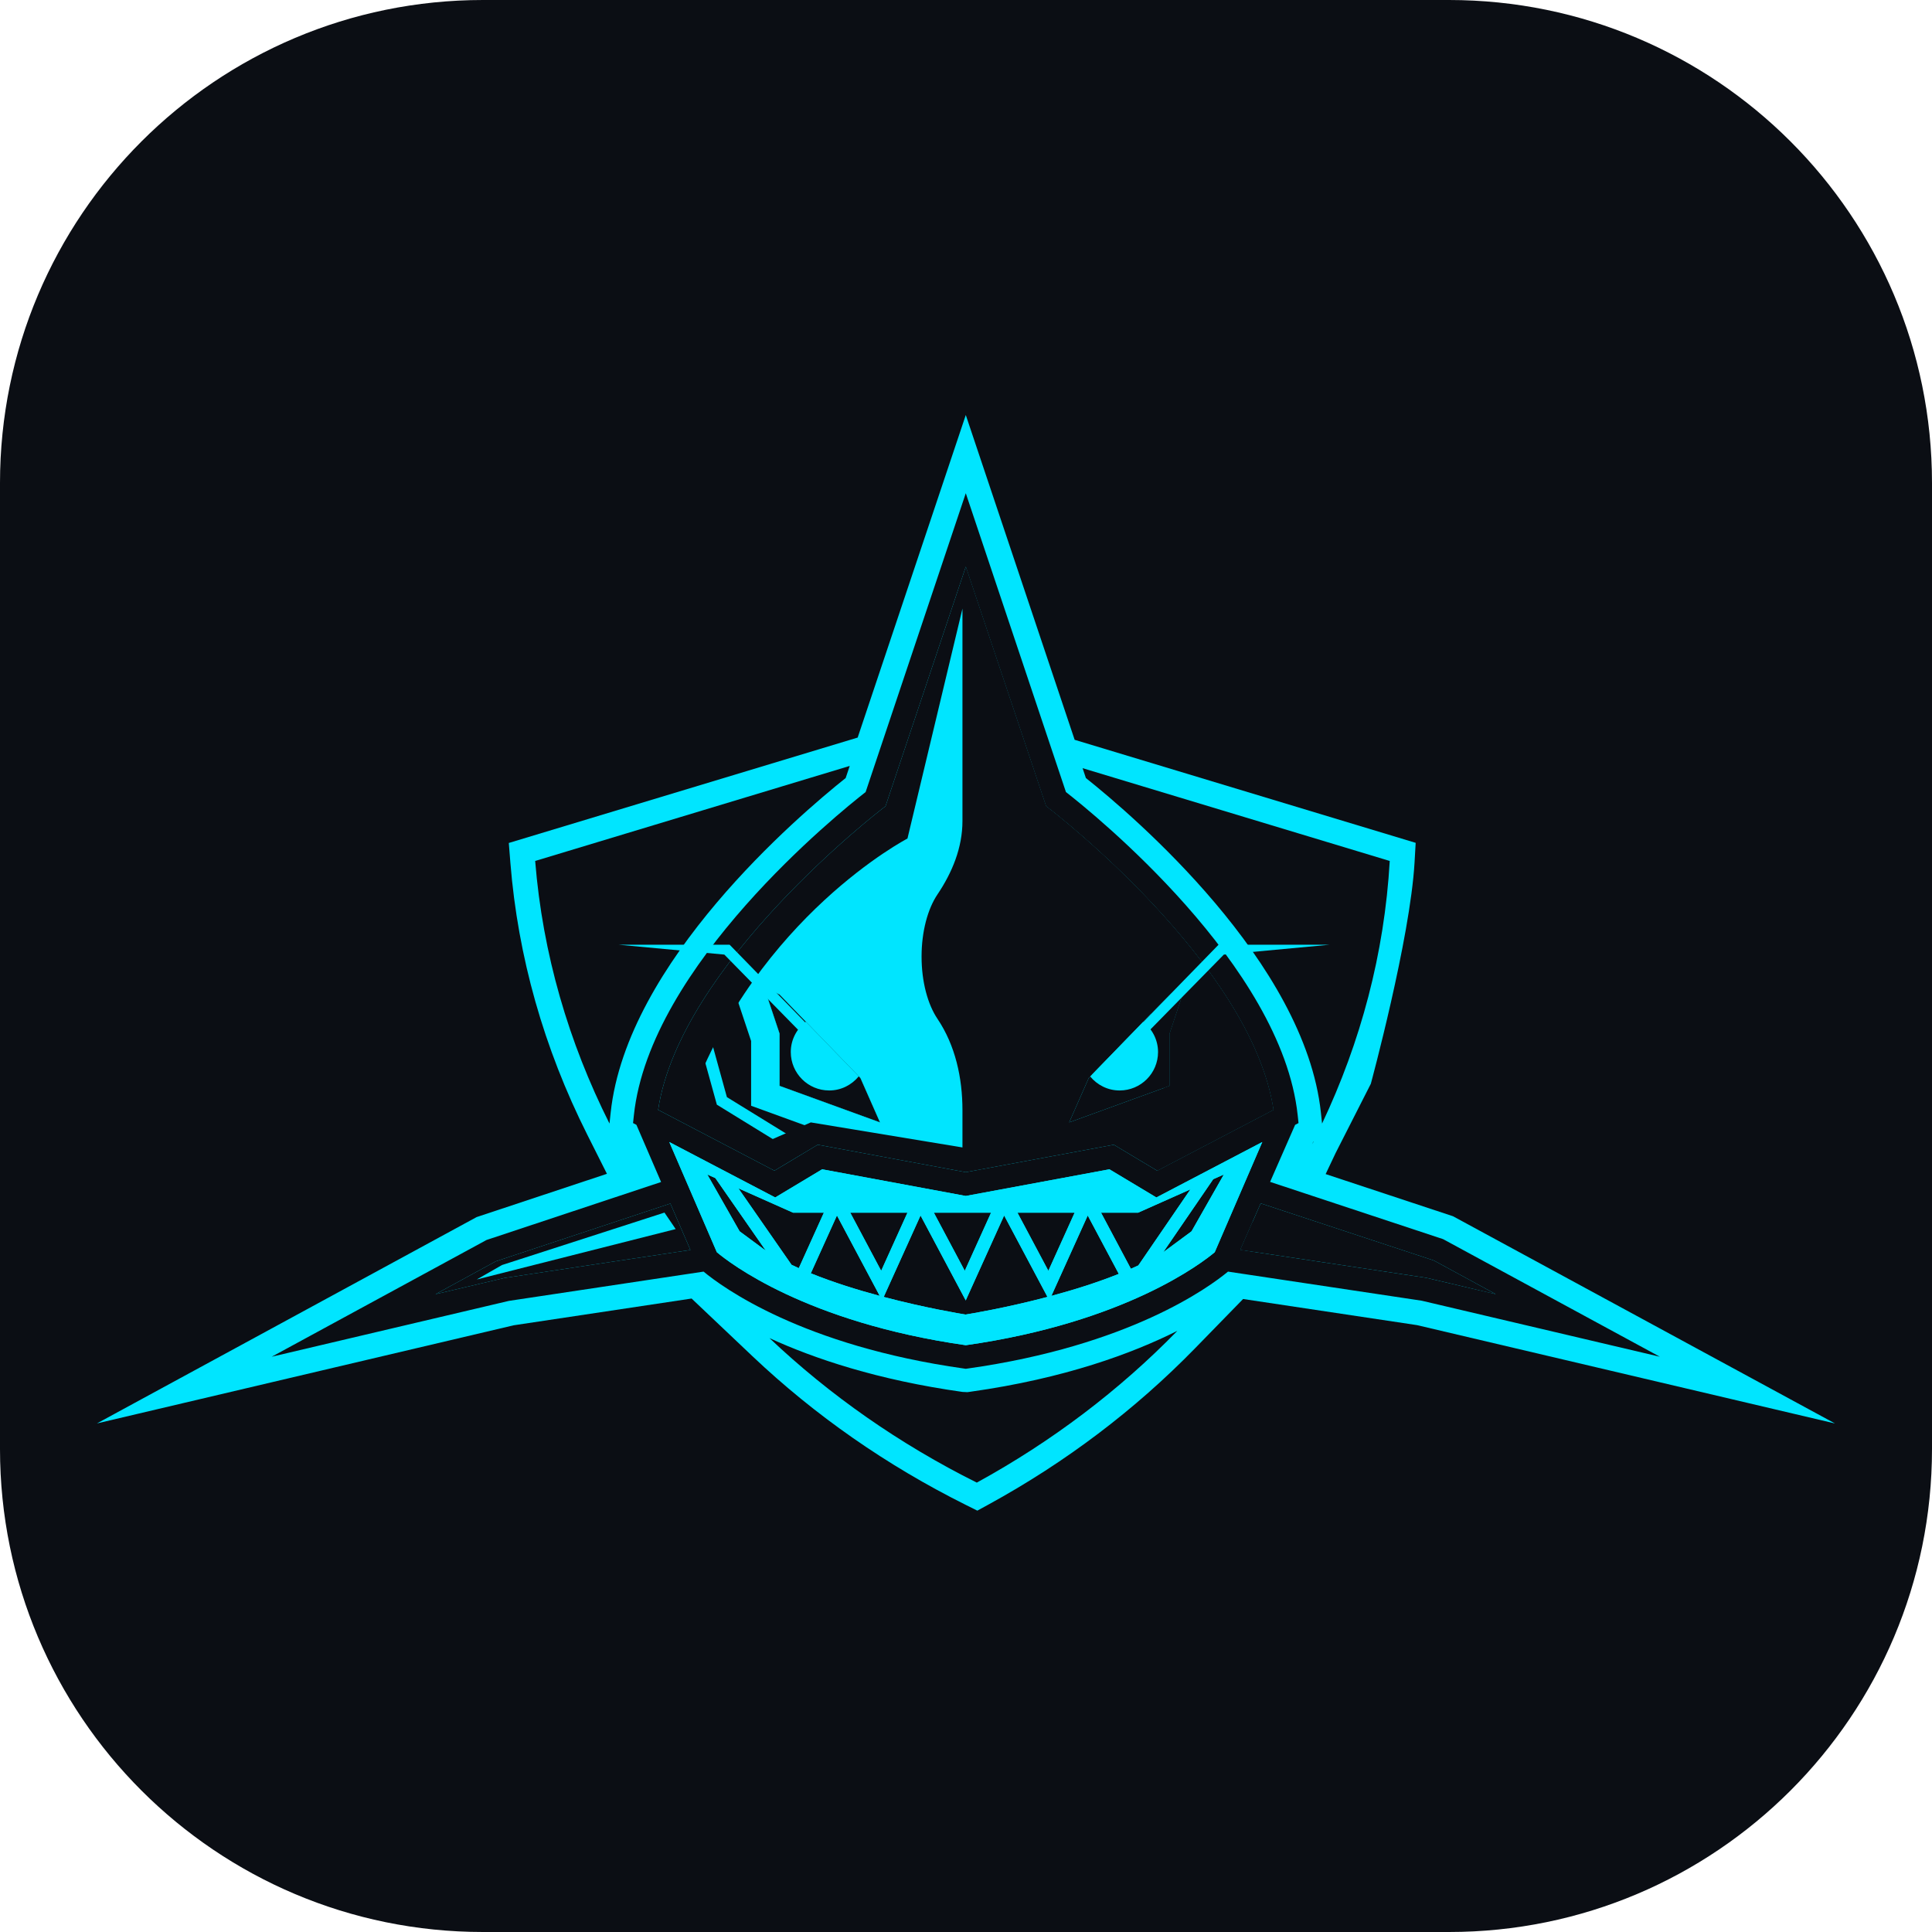
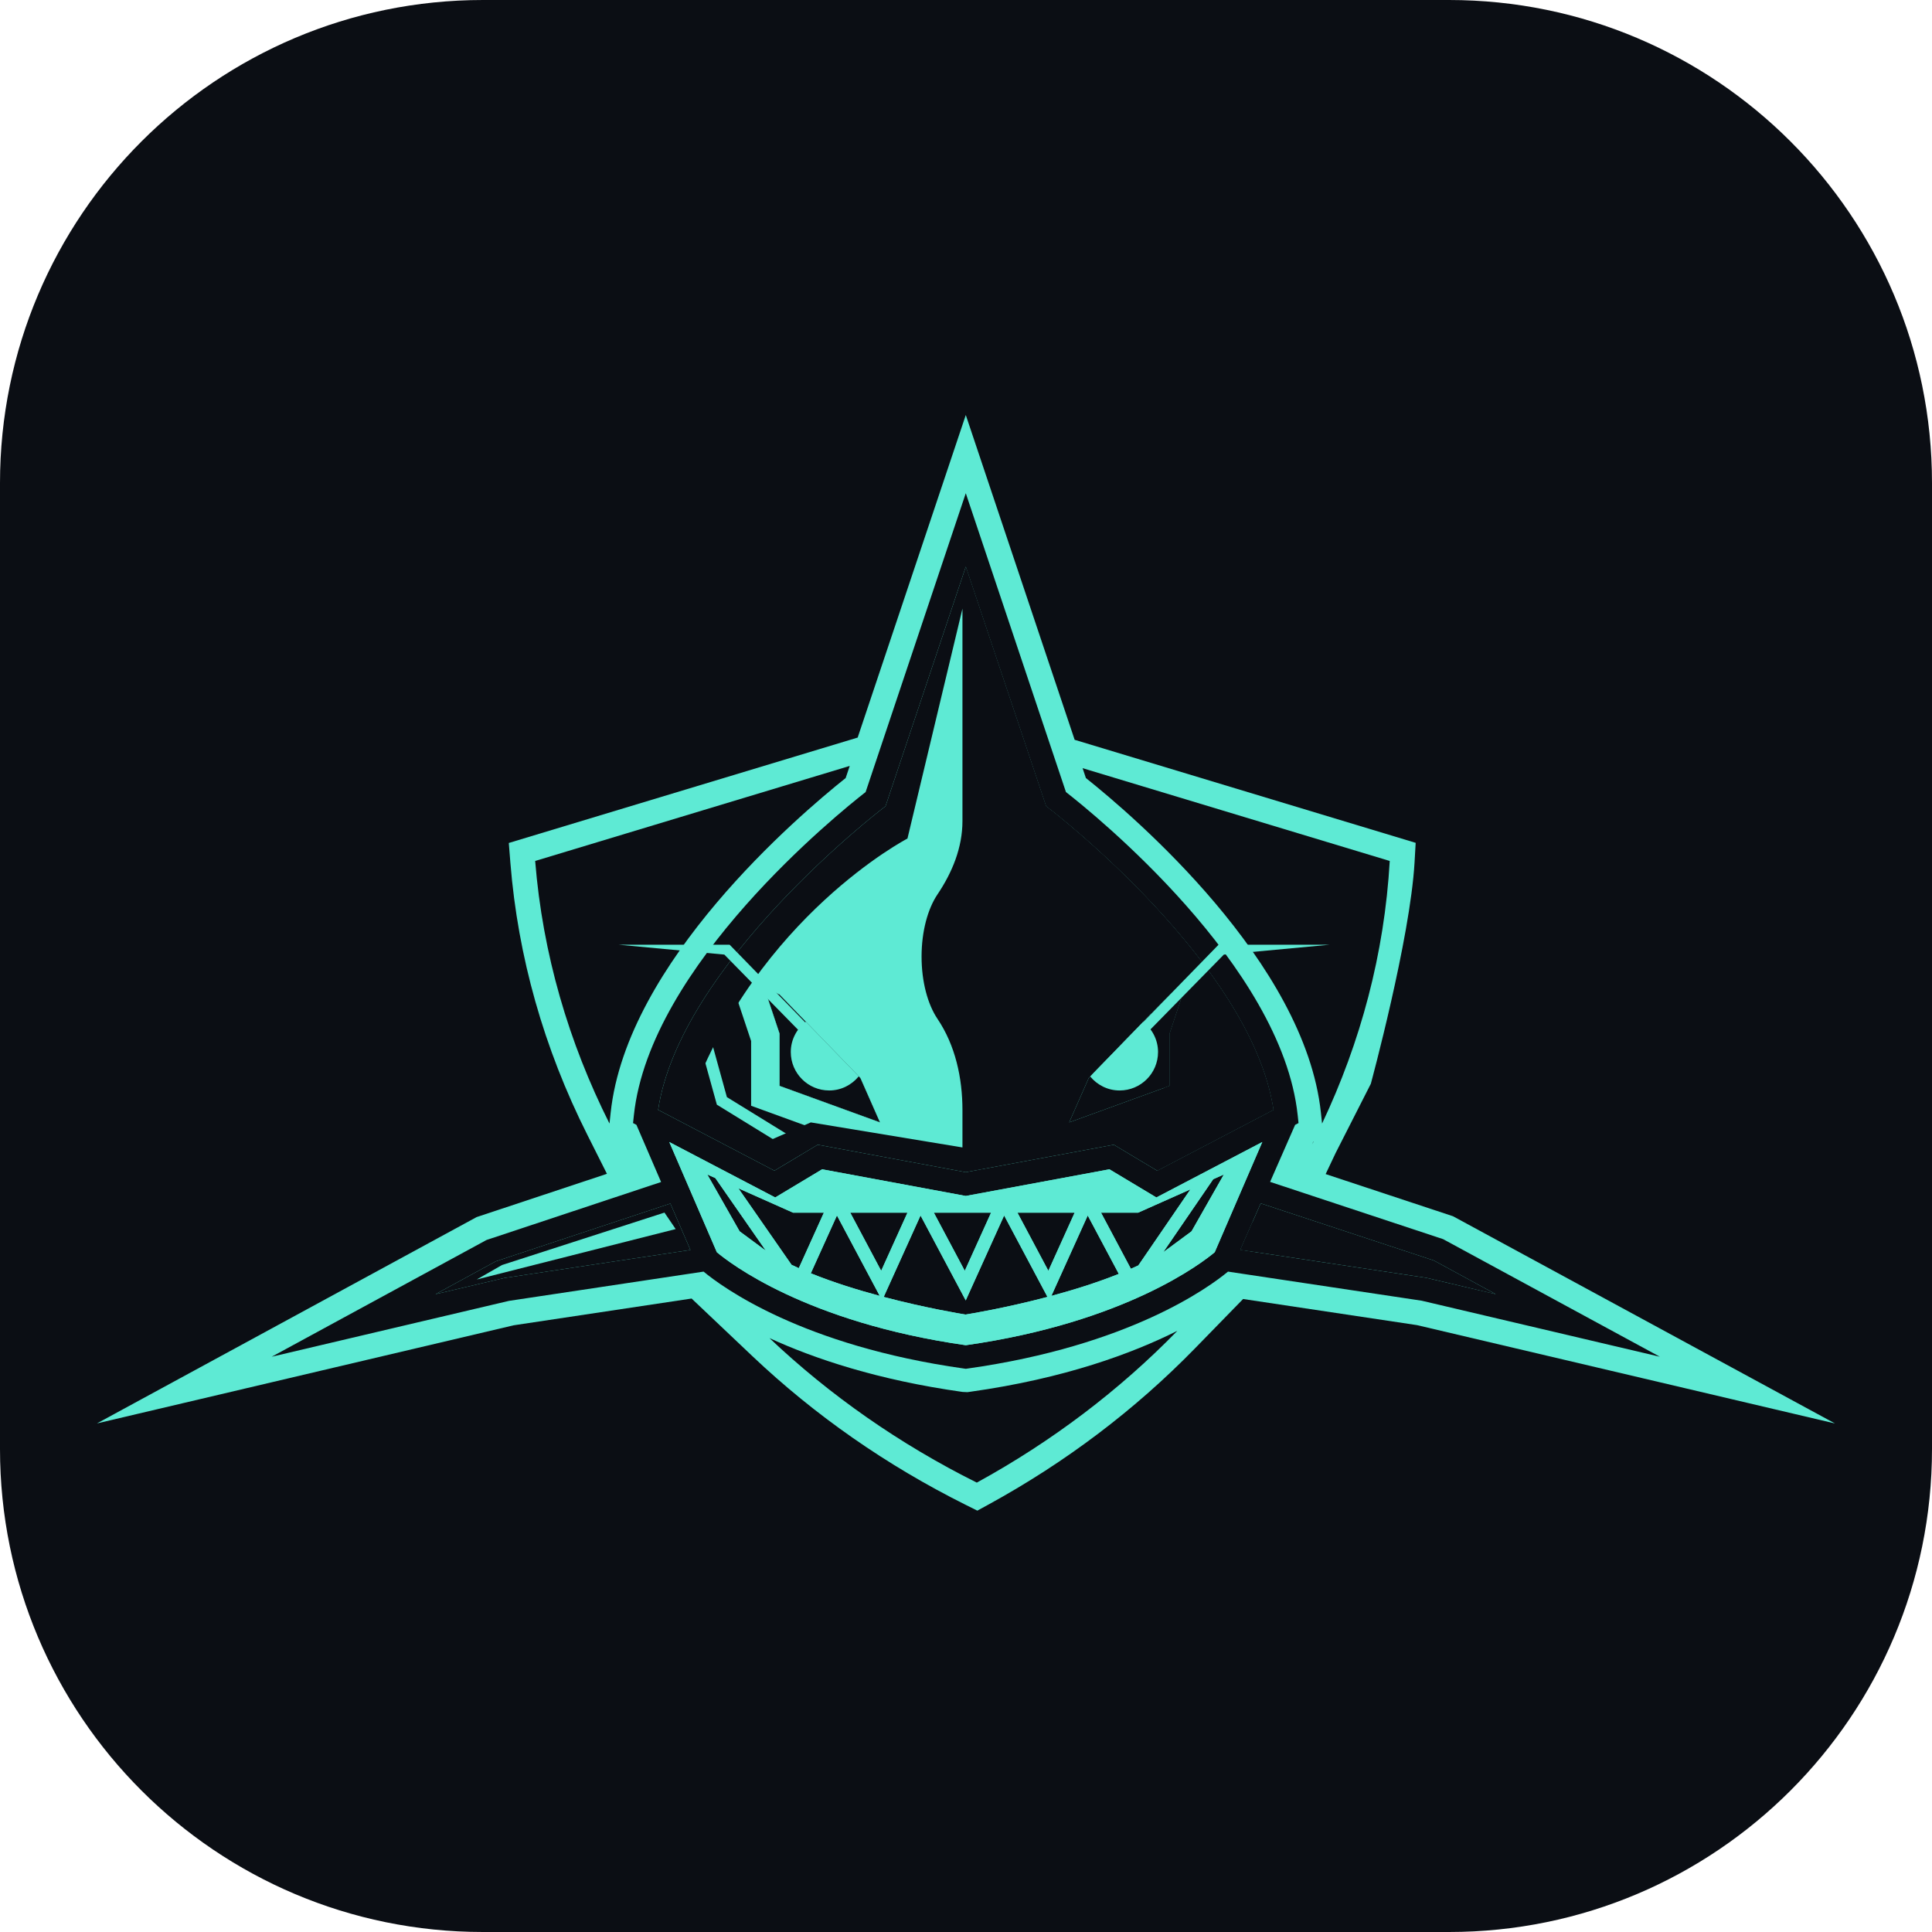
<svg xmlns="http://www.w3.org/2000/svg" viewBox="0 0 32 32" width="32" height="32" role="img" aria-label="Juke">
  <rect x="0" y="0" width="32" height="32" rx="8" fill="#0B0E14" />
  <g transform="translate(-16.908,-4.098) scale(0.051418)">
    <g transform="matrix(1.921154 0 0 1.921154 640 389.8519)" id="logo-logo">
      <g style="" paint-order="stroke">
        <g transform="matrix(0.9307168 0 0 -0.9307168 0 0)">
-           <path style="stroke: none; stroke-width: 1; stroke-dasharray: none; stroke-linecap: butt; stroke-dashoffset: 0; stroke-linejoin: miter; stroke-miterlimit: 4; fill: #00E5FF; fill-rule: nonzero; opacity: 1;" paint-order="stroke" transform=" translate(87.908, -45.7435)" d="M 0 0 L -0.162 0.088 L -23.11 7.684 L -21.329 11.444 L -14.971 23.953 C -14.971 23.953 -7.886 50.038 -7.093 63.838 L -6.891 67.36 L -68.329 85.922 L -87.941 144.437 L -107.419 86.324 L -170.271 67.336 L -169.982 63.735 C -168.625 46.837 -163.965 30.364 -156.13 14.775 L -152.59 7.733 L -176.067 -0.064 L -244.471 -37.236 L -169.405 -19.56 L -137.337 -14.737 L -126.384 -25.118 C -115.117 -35.794 -102.188 -44.808 -87.957 -51.905 L -85.861 -52.95 L -83.807 -51.826 C -69.93 -44.228 -57.418 -34.758 -46.618 -23.68 L -37.981 -14.821 L -6.647 -19.528 L 68.655 -37.245 z" stroke-linecap="round" />
+           <path style="stroke: none; stroke-width: 1; stroke-dasharray: none; stroke-linecap: butt; stroke-dashoffset: 0; stroke-linejoin: miter; stroke-miterlimit: 4; fill: #5EEAD4; fill-rule: nonzero; opacity: 1;" paint-order="stroke" transform=" translate(87.908, -45.7435)" d="M 0 0 L -0.162 0.088 L -23.11 7.684 L -21.329 11.444 L -14.971 23.953 C -14.971 23.953 -7.886 50.038 -7.093 63.838 L -6.891 67.36 L -68.329 85.922 L -87.941 144.437 L -107.419 86.324 L -170.271 67.336 L -169.982 63.735 C -168.625 46.837 -163.965 30.364 -156.13 14.775 L -152.59 7.733 L -176.067 -0.064 L -244.471 -37.236 L -169.405 -19.56 L -137.337 -14.737 L -126.384 -25.118 C -115.117 -35.794 -102.188 -44.808 -87.957 -51.905 L -85.861 -52.95 L -83.807 -51.826 C -69.93 -44.228 -57.418 -34.758 -46.618 -23.68 L -37.981 -14.821 L -6.647 -19.528 L 68.655 -37.245 z" stroke-linecap="round" />
        </g>
        <g transform="matrix(0.9307168 0 0 -0.9307168 -0.03108594 -5.335334)">
          <path style="stroke: none; stroke-width: 1; stroke-dasharray: none; stroke-linecap: butt; stroke-dashoffset: 0; stroke-linejoin: miter; stroke-miterlimit: 4; fill: #0B0E14; fill-rule: nonzero; opacity: 1;" paint-order="stroke" transform=" translate(0, -74.6205)" d="M 0 0 C -28.828 4.111 -42.677 14.92 -44.849 16.753 L -53.417 36.602 L -34.334 26.617 L -25.878 31.691 L 0 26.888 L 25.878 31.691 L 34.334 26.617 L 53.416 36.602 L 44.849 16.753 C 42.676 14.92 28.828 4.111 0 0 M -83.107 12.114 L -95.536 9.189 L -84.671 15.111 L -53.219 25.521 L -49.609 17.158 z M -14.979 96.703 L -14.463 97.096 L 0 140.247 L 14.463 97.096 L 14.979 96.703 C 15.351 96.422 51.455 68.687 55.426 42.403 L 34.474 31.44 L 26.676 36.118 L 0 31.169 L -26.676 36.118 L -34.474 31.44 L -55.426 42.403 C -51.457 68.669 -15.349 96.422 -14.979 96.703 M 84.328 15.261 L 95.479 9.198 L 82.936 12.145 L 49.454 17.181 L 53.127 25.554 z M 125.043 -2.077 L 85.995 19.106 L 54.825 29.424 L 59.332 39.697 L 59.945 40.02 L 59.793 41.441 C 56.908 68.465 22.882 95.883 18.045 99.652 L 0 153.491 L -18.046 99.652 C -22.882 95.883 -56.908 68.465 -59.793 41.441 L -59.945 40.02 L -59.338 39.701 L -54.892 29.399 L -86.338 18.957 L -125.043 -2.077 L -82.312 7.985 L -47.239 13.259 C -43.84 10.441 -29.446 -0.112 -0.292 -4.209 L 0 -4.25 L 0.292 -4.209 C 29.447 -0.112 43.84 10.441 47.239 13.259 L 82.141 8.016 Z" stroke-linecap="round" />
        </g>
        <g transform="matrix(0.9307168 0 0 -0.9307168 27.03937 15.38103)">
          <path style="stroke: none; stroke-width: 1; stroke-dasharray: none; stroke-linecap: butt; stroke-dashoffset: 0; stroke-linejoin: miter; stroke-miterlimit: 4; fill: #0B0E14; fill-rule: nonzero; opacity: 1;" paint-order="stroke" transform=" translate(7.639, 3.761)" d="M 0 0 L 2.82 8.462 L 0 7.052 L -14.573 -7.991 L -18.098 -15.984 L 0 -9.403 Z" stroke-linecap="round" />
        </g>
        <g transform="matrix(0.9307168 0 0 -0.9307168 -24.14531 15.38131)">
          <path style="stroke: none; stroke-width: 1; stroke-dasharray: none; stroke-linecap: butt; stroke-dashoffset: 0; stroke-linejoin: miter; stroke-miterlimit: 4; fill: #0B0E14; fill-rule: nonzero; opacity: 1;" paint-order="stroke" transform=" translate(-7.6385, -5.642)" d="M 0 0 L 18.098 -6.581 L 14.572 1.412 L 0 16.455 L -2.821 17.865 L 0 9.403 Z" stroke-linecap="round" />
        </g>
        <g transform="matrix(0.9307168 0 0 -0.9307168 -0.5897953 46.76489)">
          <path style="stroke: none; stroke-width: 1; stroke-dasharray: none; stroke-linecap: butt; stroke-dashoffset: 0; stroke-linejoin: miter; stroke-miterlimit: 4; fill: #0B0E14; fill-rule: nonzero; opacity: 1;" paint-order="stroke" transform=" translate(5.154, 5.235)" d="M 0 0 L -4.554 0 L -4.629 0 L -10.308 0 L -4.736 -10.47 z" stroke-linecap="round" />
        </g>
        <g transform="matrix(0.9307168 0 0 -0.9307168 -20.23918 49.10508)">
          <path style="stroke: none; stroke-width: 1; stroke-dasharray: none; stroke-linecap: butt; stroke-dashoffset: 0; stroke-linejoin: miter; stroke-miterlimit: 4; fill: #0B0E14; fill-rule: nonzero; opacity: 1;" paint-order="stroke" transform=" translate(-6.2075, -3.1725)" d="M 0 0 C 4.041 -1.636 8.379 -2.982 12.415 -4.067 L 4.709 10.412 Z" stroke-linecap="round" />
        </g>
        <g transform="matrix(0.9307168 0 0 -0.9307168 -14.60611 46.76489)">
          <path style="stroke: none; stroke-width: 1; stroke-dasharray: none; stroke-linecap: butt; stroke-dashoffset: 0; stroke-linejoin: miter; stroke-miterlimit: 4; fill: #0B0E14; fill-rule: nonzero; opacity: 1;" paint-order="stroke" transform=" translate(-5.153, 5.235)" d="M 0 0 L 5.571 -10.47 L 10.306 0 Z" stroke-linecap="round" />
        </g>
        <g transform="matrix(0.9307168 0 0 -0.9307168 13.4268 46.76489)">
          <path style="stroke: none; stroke-width: 1; stroke-dasharray: none; stroke-linecap: butt; stroke-dashoffset: 0; stroke-linejoin: miter; stroke-miterlimit: 4; fill: #0B0E14; fill-rule: nonzero; opacity: 1;" paint-order="stroke" transform=" translate(-5.153, 5.235)" d="M 0 0 L 5.571 -10.47 L 10.306 0 Z" stroke-linecap="round" />
        </g>
        <g transform="matrix(0.9307168 0 0 -0.9307168 30.14043 44.64332)">
          <path style="stroke: none; stroke-width: 1; stroke-dasharray: none; stroke-linecap: butt; stroke-dashoffset: 0; stroke-linejoin: miter; stroke-miterlimit: 4; fill: #0B0E14; fill-rule: nonzero; opacity: 1;" paint-order="stroke" transform=" translate(-1.374, 2.9555)" d="M 0 0 L -6.678 0 L -1.299 -10.108 C -0.846 -9.911 -0.398 -9.709 0.043 -9.502 L 9.426 4.197 Z" stroke-linecap="round" />
        </g>
        <g transform="matrix(0.9307168 0 0 -0.9307168 38.15595 42.00902)">
          <path style="stroke: none; stroke-width: 1; stroke-dasharray: none; stroke-linecap: butt; stroke-dashoffset: 0; stroke-linejoin: miter; stroke-miterlimit: 4; fill: #0B0E14; fill-rule: nonzero; opacity: 1;" paint-order="stroke" transform=" translate(3.547, 6.1515)" d="M 0 0 L -9.009 -13.154 L -3.906 -9.385 L 1.915 0.851 z" stroke-linecap="round" />
        </g>
        <g transform="matrix(0.9307168 0 0 -0.9307168 19.97281 49.10629)">
          <path style="stroke: none; stroke-width: 1; stroke-dasharray: none; stroke-linecap: butt; stroke-dashoffset: 0; stroke-linejoin: miter; stroke-miterlimit: 4; fill: #0B0E14; fill-rule: nonzero; opacity: 1;" paint-order="stroke" transform=" translate(-6.0735, -7.2405)" d="M 0 0 C 3.948 1.061 8.181 2.376 12.147 3.963 L 6.549 14.481 Z" stroke-linecap="round" />
        </g>
        <g transform="matrix(0.9307168 0 0 -0.9307168 -0.06384717 50.67399)">
          <path style="stroke: none; stroke-width: 1; stroke-dasharray: none; stroke-linecap: butt; stroke-dashoffset: 0; stroke-linejoin: miter; stroke-miterlimit: 4; fill: #0B0E14; fill-rule: nonzero; opacity: 1;" paint-order="stroke" transform=" translate(0.0255, -6.3725)" d="M 0 0 L -8.142 15.298 L -14.777 0.627 C -7.16 -1.383 -0.809 -2.421 -0.066 -2.54 L -0.066 -2.553 C -0.066 -2.553 -0.042 -2.549 -0.028 -2.546 C -0.014 -2.549 0.009 -2.553 0.009 -2.553 L 0.009 -2.54 C 0.752 -2.421 7.107 -1.381 14.726 0.629 L 6.919 15.298 Z" stroke-linecap="round" />
        </g>
        <g transform="matrix(0.9307168 0 0 -0.9307168 -38.46541 41.87956)">
          <path style="stroke: none; stroke-width: 1; stroke-dasharray: none; stroke-linecap: butt; stroke-dashoffset: 0; stroke-linejoin: miter; stroke-miterlimit: 4; fill: #0B0E14; fill-rule: nonzero; opacity: 1;" paint-order="stroke" transform=" translate(-5.272, 6.863)" d="M 0 0 L 5.821 -10.235 L 10.544 -13.726 L 1.448 -0.646 z" stroke-linecap="round" />
        </g>
        <g transform="matrix(0.9307168 0 0 -0.9307168 -30.99147 44.50371)">
          <path style="stroke: none; stroke-width: 1; stroke-dasharray: none; stroke-linecap: butt; stroke-dashoffset: 0; stroke-linejoin: miter; stroke-miterlimit: 4; fill: #0B0E14; fill-rule: nonzero; opacity: 1;" paint-order="stroke" transform=" translate(2.1455, 2.8055)" d="M 0 0 L -9.845 4.384 L -0.266 -9.395 C 0.163 -9.597 0.592 -9.798 1.034 -9.995 L 5.554 0 Z" stroke-linecap="round" />
        </g>
        <g transform="matrix(0.9307168 0 0 -0.9307168 67.4148 47.94309)">
          <path style="stroke: none; stroke-width: 1; stroke-dasharray: none; stroke-linecap: butt; stroke-dashoffset: 0; stroke-linejoin: miter; stroke-miterlimit: 4; fill: #0B0E14; fill-rule: nonzero; opacity: 1;" paint-order="stroke" transform=" translate(10.4695, -5.2305)" d="M 0 0 L 12.543 -2.947 L 1.392 3.115 L -29.809 13.408 L -33.482 5.035 Z" stroke-linecap="round" />
        </g>
        <g transform="matrix(0.9307168 0 0 -0.9307168 -67.57516 47.96226)">
          <path style="stroke: none; stroke-width: 1; stroke-dasharray: none; stroke-linecap: butt; stroke-dashoffset: 0; stroke-linejoin: miter; stroke-miterlimit: 4; fill: #0B0E14; fill-rule: nonzero; opacity: 1;" paint-order="stroke" transform=" translate(-22.9635, -8.166)" d="M 0 0 L 12.429 2.925 L 45.927 7.969 L 42.316 16.332 L 10.865 5.922 Z" stroke-linecap="round" />
        </g>
        <g transform="matrix(0.9307168 0 0 -0.9307168 -0.03117901 47.08217)">
-           <path style="stroke: none; stroke-width: 1; stroke-dasharray: none; stroke-linecap: butt; stroke-dashoffset: 0; stroke-linejoin: miter; stroke-miterlimit: 4; fill: #00E5FF; fill-rule: nonzero; opacity: 1;" paint-order="stroke" transform=" translate(31.087, -3.926)" d="M 0 0 C -0.441 -0.207 -0.889 -0.409 -1.342 -0.606 L -6.721 9.502 L -0.043 9.502 L 9.382 13.699 z M 15.404 16.379 L 9.583 6.144 L 4.481 2.374 L 13.49 15.528 Z M -15.667 -5.489 L -9.119 8.992 L -3.52 -1.526 C -7.486 -3.113 -11.72 -4.429 -15.667 -5.489 M -21.78 9.502 L -11.474 9.502 L -16.209 -0.968 z M -31.087 -8.846 L -31.087 -8.858 C -31.087 -8.858 -31.111 -8.854 -31.125 -8.852 C -31.139 -8.854 -31.163 -8.858 -31.163 -8.858 L -31.163 -8.846 C -31.906 -8.727 -38.257 -7.688 -45.874 -5.679 L -39.238 8.992 L -31.097 -6.306 L -24.178 8.992 L -16.371 -5.677 C -23.99 -7.687 -30.345 -8.727 -31.087 -8.846 M -51.9 9.502 L -41.594 9.502 L -46.329 -0.968 z M -59.007 -1.42 L -54.297 8.992 L -46.592 -5.487 C -50.628 -4.402 -54.966 -3.056 -59.007 -1.42 M -62.473 0.107 L -72.051 13.886 L -62.207 9.502 L -56.653 9.502 L -61.173 -0.493 C -61.614 -0.296 -62.043 -0.095 -62.473 0.107 M -71.833 6.144 L -77.654 16.379 L -76.206 15.733 L -67.11 2.653 z M -31.163 9.502 L -31.087 9.502 L -26.533 9.502 L -31.269 -0.968 L -36.841 9.502 z M -5.208 17.316 L -31.087 12.513 L -56.965 17.316 L -65.421 12.242 L -84.503 22.227 L -75.936 2.378 C -73.764 0.545 -59.915 -10.264 -31.087 -14.375 C -2.259 -10.264 11.589 0.545 13.762 2.378 L 22.329 22.227 L 3.247 12.242 Z" stroke-linecap="round" />
+           <path style="stroke: none; stroke-width: 1; stroke-dasharray: none; stroke-linecap: butt; stroke-dashoffset: 0; stroke-linejoin: miter; stroke-miterlimit: 4; fill: #5EEAD4; fill-rule: nonzero; opacity: 1;" paint-order="stroke" transform=" translate(31.087, -3.926)" d="M 0 0 C -0.441 -0.207 -0.889 -0.409 -1.342 -0.606 L -6.721 9.502 L -0.043 9.502 L 9.382 13.699 z M 15.404 16.379 L 9.583 6.144 L 4.481 2.374 L 13.49 15.528 Z M -15.667 -5.489 L -9.119 8.992 L -3.52 -1.526 C -7.486 -3.113 -11.72 -4.429 -15.667 -5.489 M -21.78 9.502 L -11.474 9.502 L -16.209 -0.968 z M -31.087 -8.846 L -31.087 -8.858 C -31.087 -8.858 -31.111 -8.854 -31.125 -8.852 C -31.139 -8.854 -31.163 -8.858 -31.163 -8.858 L -31.163 -8.846 C -31.906 -8.727 -38.257 -7.688 -45.874 -5.679 L -39.238 8.992 L -31.097 -6.306 L -24.178 8.992 L -16.371 -5.677 C -23.99 -7.687 -30.345 -8.727 -31.087 -8.846 M -51.9 9.502 L -41.594 9.502 L -46.329 -0.968 z M -59.007 -1.42 L -54.297 8.992 L -46.592 -5.487 C -50.628 -4.402 -54.966 -3.056 -59.007 -1.42 M -62.473 0.107 L -72.051 13.886 L -62.207 9.502 L -56.653 9.502 L -61.173 -0.493 C -61.614 -0.296 -62.043 -0.095 -62.473 0.107 M -71.833 6.144 L -77.654 16.379 L -76.206 15.733 L -67.11 2.653 z M -31.163 9.502 L -31.087 9.502 L -26.533 9.502 L -31.269 -0.968 L -36.841 9.502 z M -5.208 17.316 L -31.087 12.513 L -56.965 17.316 L -65.421 12.242 L -84.503 22.227 L -75.936 2.378 C -73.764 0.545 -59.915 -10.264 -31.087 -14.375 C -2.259 -10.264 11.589 0.545 13.762 2.378 L 22.329 22.227 L 3.247 12.242 Z" stroke-linecap="round" />
        </g>
        <g transform="matrix(0.9307168 0 0 -0.9307168 -0.03099287 -15.65438)">
          <path style="stroke: none; stroke-width: 1; stroke-dasharray: none; stroke-linecap: butt; stroke-dashoffset: 0; stroke-linejoin: miter; stroke-miterlimit: 4; fill: #0B0E14; fill-rule: nonzero; opacity: 1;" paint-order="stroke" transform=" translate(36.7245, -38.988)" d="M 0 0 L -18.098 -6.581 L -14.573 1.412 L 0 16.455 L 2.82 17.865 L 0 9.403 Z M -70.272 0 L -70.272 9.403 L -73.093 17.865 L -70.272 16.455 L -55.7 1.412 L -52.175 -6.581 z M -21.746 49.983 L -22.261 50.376 L -36.725 93.527 L -51.188 50.376 L -51.704 49.983 C -52.074 49.702 -88.182 21.949 -92.15 -4.316 L -71.199 -15.279 L -63.401 -10.602 L -36.725 -15.551 L -10.049 -10.602 L -2.251 -15.279 L 18.701 -4.316 C 14.73 21.968 -21.374 49.702 -21.746 49.983" stroke-linecap="round" />
        </g>
        <g transform="matrix(0.9307168 0 0 -0.9307168 25.76168 -15.78105)">
          <path style="stroke: none; stroke-width: 1; stroke-dasharray: none; stroke-linecap: butt; stroke-dashoffset: 0; stroke-linejoin: miter; stroke-miterlimit: 4; fill: #0B0E14; fill-rule: nonzero; opacity: 1;" paint-order="stroke" transform=" translate(27.713, -43.4405)" d="M 0 0 C -3.971 26.284 -40.075 54.019 -40.447 54.3 L -40.962 54.692 L -55.426 97.844 L -46.119 50.415 C -46.119 50.415 -28.615 38.511 -22.07 17.294 L -18.701 20.771 L -15.881 22.182 L -18.701 13.72 L -18.701 4.316 L -19.722 3.944 C -19.489 -0.719 -19.821 -5.687 -20.952 -10.963 z" stroke-linecap="round" />
        </g>
        <g transform="matrix(0.9307168 0 0 -0.9307168 -65.35084 47.48648)">
-           <path style="stroke: none; stroke-width: 1; stroke-dasharray: none; stroke-linecap: butt; stroke-dashoffset: 0; stroke-linejoin: miter; stroke-miterlimit: 4; fill: #00E5FF; fill-rule: nonzero; opacity: 1;" paint-order="stroke" transform=" translate(15.8985, 6.025)" d="M 0 0 L -29.273 -9.449 L -33.816 -12.05 L 2.019 -2.97 z" stroke-linecap="round" />
+           <path style="stroke: none; stroke-width: 1; stroke-dasharray: none; stroke-linecap: butt; stroke-dashoffset: 0; stroke-linejoin: miter; stroke-miterlimit: 4; fill: #5EEAD4; fill-rule: nonzero; opacity: 1;" paint-order="stroke" transform=" translate(15.8985, 6.025)" d="M 0 0 L -29.273 -9.449 L -33.816 -12.05 L 2.019 -2.97 z" stroke-linecap="round" />
        </g>
        <g transform="matrix(0.9307168 0 0 -0.9307168 67.41517 49.52465)">
          <path style="stroke: none; stroke-width: 1; stroke-dasharray: none; stroke-linecap: butt; stroke-dashoffset: 0; stroke-linejoin: miter; stroke-miterlimit: 4; fill: #0B0E14; fill-rule: nonzero; opacity: 1;" paint-order="stroke" transform=" translate(23.0125, -6.4785)" d="M 0 0 L -43.844 12.957 L -46.025 7.982 L -16.784 4.209 Z" stroke-linecap="round" />
        </g>
        <g transform="matrix(0.9307168 0 0 -0.9307168 -23.6739 15.63753)">
-           <path style="stroke: none; stroke-width: 1; stroke-dasharray: none; stroke-linecap: butt; stroke-dashoffset: 0; stroke-linejoin: miter; stroke-miterlimit: 4; fill: #00E5FF; fill-rule: nonzero; opacity: 1;" paint-order="stroke" transform=" translate(-6.1255, 0.727)" d="M 0 0 C 0 -3.822 3.1 -6.922 6.923 -6.922 C 9.08 -6.922 10.982 -5.917 12.251 -4.371 L 2.72 5.468 C 1.077 4.201 0 2.236 0 0" stroke-linecap="round" />
+           <path style="stroke: none; stroke-width: 1; stroke-dasharray: none; stroke-linecap: butt; stroke-dashoffset: 0; stroke-linejoin: miter; stroke-miterlimit: 4; fill: #5EEAD4; fill-rule: nonzero; opacity: 1;" paint-order="stroke" transform=" translate(-6.1255, 0.727)" d="M 0 0 C 0 -3.822 3.1 -6.922 6.923 -6.922 C 9.08 -6.922 10.982 -5.917 12.251 -4.371 L 2.72 5.468 C 1.077 4.201 0 2.236 0 0" stroke-linecap="round" />
        </g>
        <g transform="matrix(0.9307168 0 0 -0.9307168 26.51845 15.65224)">
-           <path style="stroke: none; stroke-width: 1; stroke-dasharray: none; stroke-linecap: butt; stroke-dashoffset: 0; stroke-linejoin: miter; stroke-miterlimit: 4; fill: #00E5FF; fill-rule: nonzero; opacity: 1;" paint-order="stroke" transform=" translate(-0.813, -6.179)" d="M 0 0 C 3.824 0 6.923 3.1 6.923 6.922 C 6.923 9.14 5.862 11.093 4.241 12.358 L -5.297 2.514 C -4.027 0.988 -2.139 0 0 0" stroke-linecap="round" />
+           <path style="stroke: none; stroke-width: 1; stroke-dasharray: none; stroke-linecap: butt; stroke-dashoffset: 0; stroke-linejoin: miter; stroke-miterlimit: 4; fill: #5EEAD4; fill-rule: nonzero; opacity: 1;" paint-order="stroke" transform=" translate(-0.813, -6.179)" d="M 0 0 C 3.824 0 6.923 3.1 6.923 6.922 C 6.923 9.14 5.862 11.093 4.241 12.358 L -5.297 2.514 C -4.027 0.988 -2.139 0 0 0" stroke-linecap="round" />
        </g>
        <g transform="matrix(0.9307168 0 0 -0.9307168 -45.86237 -3.031438)">
          <path style="stroke: none; stroke-width: 1; stroke-dasharray: none; stroke-linecap: butt; stroke-dashoffset: 0; stroke-linejoin: miter; stroke-miterlimit: 4; fill: #0B0E14; fill-rule: nonzero; opacity: 1;" paint-order="stroke" transform=" translate(-14.735, -30.2555)" d="M 0 0 C 2.896 27.128 33.816 53.5 42.339 60.291 L 43.07 62.47 L -13.6 45.349 C -12.252 28.571 -7.553 12.65 -0.21 -1.959 Z" stroke-linecap="round" />
        </g>
        <g transform="matrix(0.9307168 0 0 -0.9307168 1.250976 74.42942)">
          <path style="stroke: none; stroke-width: 1; stroke-dasharray: none; stroke-linecap: butt; stroke-dashoffset: 0; stroke-linejoin: miter; stroke-miterlimit: 4; fill: #0B0E14; fill-rule: nonzero; opacity: 1;" paint-order="stroke" transform=" translate(-0.5, 2.705)" d="M 0 0 L -0.586 -0.082 L -1.465 -0.041 C -16.75 2.106 -28.169 5.952 -36.24 9.653 C -25.376 -0.642 -12.79 -9.446 1.106 -16.377 C 14.657 -8.957 26.83 0.29 37.24 10.967 C 29.125 6.897 16.935 2.38 0 0" stroke-linecap="round" />
        </g>
        <g transform="matrix(0.9307168 0 0 -0.9307168 45.30478 -2.843433)">
          <path style="stroke: none; stroke-width: 1; stroke-dasharray: none; stroke-linecap: butt; stroke-dashoffset: 0; stroke-linejoin: miter; stroke-miterlimit: 4; fill: #0B0E14; fill-rule: nonzero; opacity: 1;" paint-order="stroke" transform=" translate(-27.0725, 30.2375)" d="M 0 0 C 8.523 -6.791 39.444 -33.163 42.34 -60.291 L 42.549 -62.25 C 49.486 -47.598 53.779 -31.679 54.74 -14.942 L -0.595 1.775 Z" stroke-linecap="round" />
        </g>
        <g transform="matrix(0.9307168 0 0 -0.9307168 58.16394 30.19199)">
          <path style="stroke: none; stroke-width: 1; stroke-dasharray: none; stroke-linecap: butt; stroke-dashoffset: 0; stroke-linejoin: miter; stroke-miterlimit: 4; fill: #0B0E14; fill-rule: nonzero; opacity: 1;" paint-order="stroke" transform=" translate(-0.133, -0.2435)" d="M 0 0 C 0.084 0.164 0.182 0.322 0.266 0.487 L 0.199 0.452 Z" stroke-linecap="round" />
        </g>
        <g transform="matrix(0.9307168 0 0 -0.9307168 40.87904 8.016078)">
-           <path style="stroke: none; stroke-width: 1; stroke-dasharray: none; stroke-linecap: butt; stroke-dashoffset: 0; stroke-linejoin: miter; stroke-miterlimit: 4; fill: #00E5FF; fill-rule: nonzero; opacity: 1;" paint-order="stroke" transform=" translate(-21.5395, -11.87)" d="M 0 0 L 23.115 23.74 L 43.079 23.74 L 24.075 21.966 L 9.211 6.812" stroke-linecap="round" />
+           <path style="stroke: none; stroke-width: 1; stroke-dasharray: none; stroke-linecap: butt; stroke-dashoffset: 0; stroke-linejoin: miter; stroke-miterlimit: 4; fill: #5EEAD4; fill-rule: nonzero; opacity: 1;" paint-order="stroke" transform=" translate(-21.5395, -11.87)" d="M 0 0 L 23.115 23.74 L 43.079 23.74 L 24.075 21.966 L 9.211 6.812" stroke-linecap="round" />
        </g>
        <g transform="matrix(0.9307168 0 0 -0.9307168 35.68871 16.84476)">
          <path style="stroke: none; stroke-width: 1; stroke-dasharray: none; stroke-linecap: butt; stroke-dashoffset: 0; stroke-linejoin: miter; stroke-miterlimit: 4; fill: #0B0E14; fill-rule: nonzero; opacity: 1;" paint-order="stroke" transform=" translate(5.4215, -6.096)" d="M 0 0 L -11.16 -6.873 L -14.109 -5.104 L -4.362 -1.558 L -4.362 10.108 L -1.375 19.065 C 0.322 16.712 1.854 14.278 3.266 11.82 Z" stroke-linecap="round" />
        </g>
        <g transform="matrix(0.9307168 0 0 -0.9307168 40.47408 22.44098)">
          <path style="stroke: none; stroke-width: 1; stroke-dasharray: none; stroke-linecap: butt; stroke-dashoffset: 0; stroke-linejoin: miter; stroke-miterlimit: 4; fill: #0B0E14; fill-rule: nonzero; opacity: 1;" paint-order="stroke" transform=" translate(2.0885, -1.4435)" d="M 0 0 L 2.927 10.593 C 4.612 7.322 5.948 4.006 6.759 0.705 L -9.313 -7.706 L -10.936 -6.731 z" stroke-linecap="round" />
        </g>
        <g transform="matrix(0.9307168 0 0 -0.9307168 -23.39608 -14.21782)">
-           <path style="stroke: none; stroke-width: 1; stroke-dasharray: none; stroke-linecap: butt; stroke-dashoffset: 0; stroke-linejoin: miter; stroke-miterlimit: 4; fill: #00E5FF; fill-rule: nonzero; opacity: 1;" paint-order="stroke" transform=" translate(-8.4435, -37.4445)" d="M 0 0 L 0 9.403 L -2.821 17.865 L 0 16.455 L 14.572 1.412 L 18.098 -6.581 Z M 25.582 23.287 C 25.582 27.848 26.704 31.904 28.447 34.494 C 31.117 38.462 32.948 42.931 32.948 47.713 L 32.948 85.982 L 23.041 44.56 C 23.041 44.56 -3.875 30.583 -16.061 -2.452 L -2.476 -10.118 L 5.628 -6.581 L 32.948 -11.093 L 32.948 -4.384 C 32.948 1.407 31.68 7.273 28.447 12.078 C 26.704 14.667 25.582 18.725 25.582 23.287" stroke-linecap="round" />
+           <path style="stroke: none; stroke-width: 1; stroke-dasharray: none; stroke-linecap: butt; stroke-dashoffset: 0; stroke-linejoin: miter; stroke-miterlimit: 4; fill: #5EEAD4; fill-rule: nonzero; opacity: 1;" paint-order="stroke" transform=" translate(-8.4435, -37.4445)" d="M 0 0 L 0 9.403 L -2.821 17.865 L 0 16.455 L 14.572 1.412 L 18.098 -6.581 Z M 25.582 23.287 C 25.582 27.848 26.704 31.904 28.447 34.494 C 31.117 38.462 32.948 42.931 32.948 47.713 L 32.948 85.982 L 23.041 44.56 C 23.041 44.56 -3.875 30.583 -16.061 -2.452 L -2.476 -10.118 L 5.628 -6.581 L 32.948 -11.093 L 32.948 -4.384 C 32.948 1.407 31.68 7.273 28.447 12.078 C 26.704 14.667 25.582 18.725 25.582 23.287" stroke-linecap="round" />
        </g>
        <g transform="matrix(0.9307168 0 0 -0.9307168 -35.04009 16.84476)">
          <path style="stroke: none; stroke-width: 1; stroke-dasharray: none; stroke-linecap: butt; stroke-dashoffset: 0; stroke-linejoin: miter; stroke-miterlimit: 4; fill: #0B0E14; fill-rule: nonzero; opacity: 1;" paint-order="stroke" transform=" translate(-5.4215, -6.096)" d="M 0 0 L 11.16 -6.873 L 14.109 -5.104 L 4.363 -1.558 L 4.363 10.108 L 1.375 19.065 C -0.322 16.712 -1.854 14.278 -3.266 11.82 Z" stroke-linecap="round" />
        </g>
        <g transform="matrix(0.9307168 0 0 -0.9307168 -39.82547 22.44098)">
          <path style="stroke: none; stroke-width: 1; stroke-dasharray: none; stroke-linecap: butt; stroke-dashoffset: 0; stroke-linejoin: miter; stroke-miterlimit: 4; fill: #0B0E14; fill-rule: nonzero; opacity: 1;" paint-order="stroke" transform=" translate(-2.0885, -1.4435)" d="M 0 0 L -2.927 10.593 C -4.611 7.322 -5.948 4.006 -6.759 0.705 L 9.314 -7.706 L 10.936 -6.731 z" stroke-linecap="round" />
        </g>
        <g transform="matrix(0.9307168 0 0 -0.9307168 -38.15725 8.016078)">
-           <path style="stroke: none; stroke-width: 1; stroke-dasharray: none; stroke-linecap: butt; stroke-dashoffset: 0; stroke-linejoin: miter; stroke-miterlimit: 4; fill: #00E5FF; fill-rule: nonzero; opacity: 1;" paint-order="stroke" transform=" translate(21.5395, -11.87)" d="M 0 0 L -23.115 23.74 L -43.079 23.74 L -24.075 21.966 L -9.211 6.812" stroke-linecap="round" />
+           <path style="stroke: none; stroke-width: 1; stroke-dasharray: none; stroke-linecap: butt; stroke-dashoffset: 0; stroke-linejoin: miter; stroke-miterlimit: 4; fill: #5EEAD4; fill-rule: nonzero; opacity: 1;" paint-order="stroke" transform=" translate(21.5395, -11.87)" d="M 0 0 L -23.115 23.74 L -43.079 23.74 L -24.075 21.966 L -9.211 6.812" stroke-linecap="round" />
        </g>
      </g>
    </g>
  </g>
</svg>
